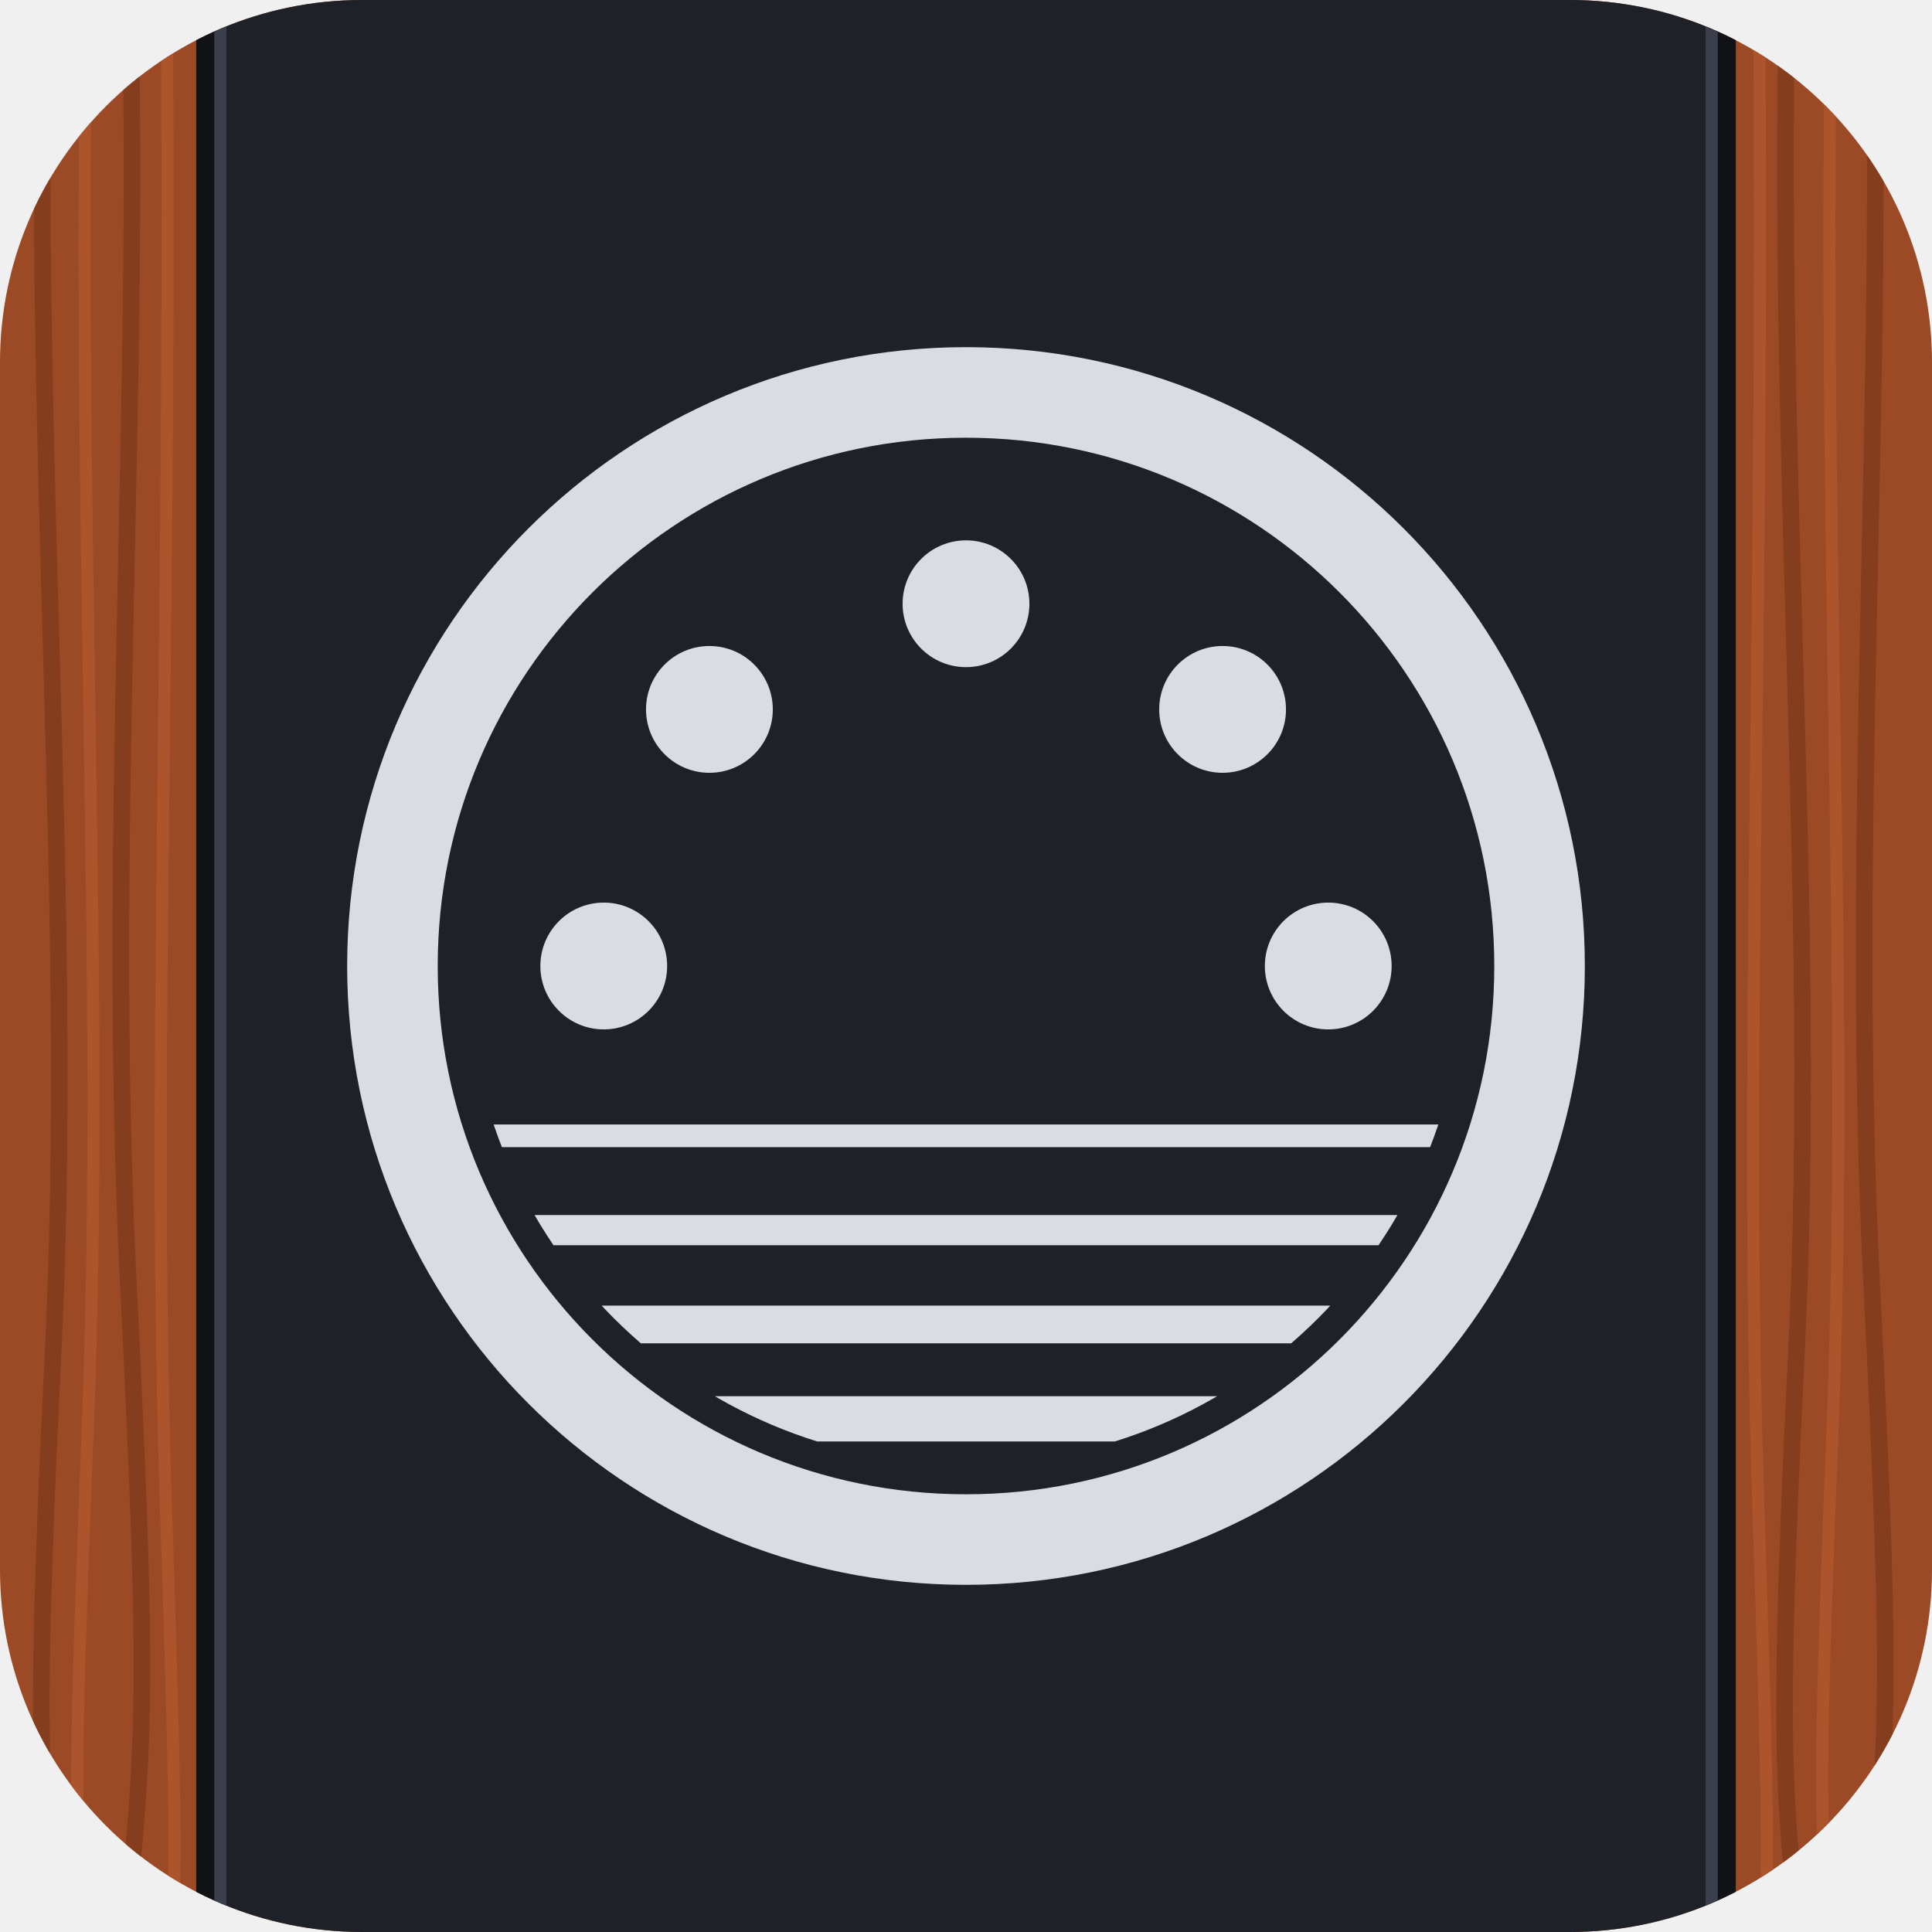
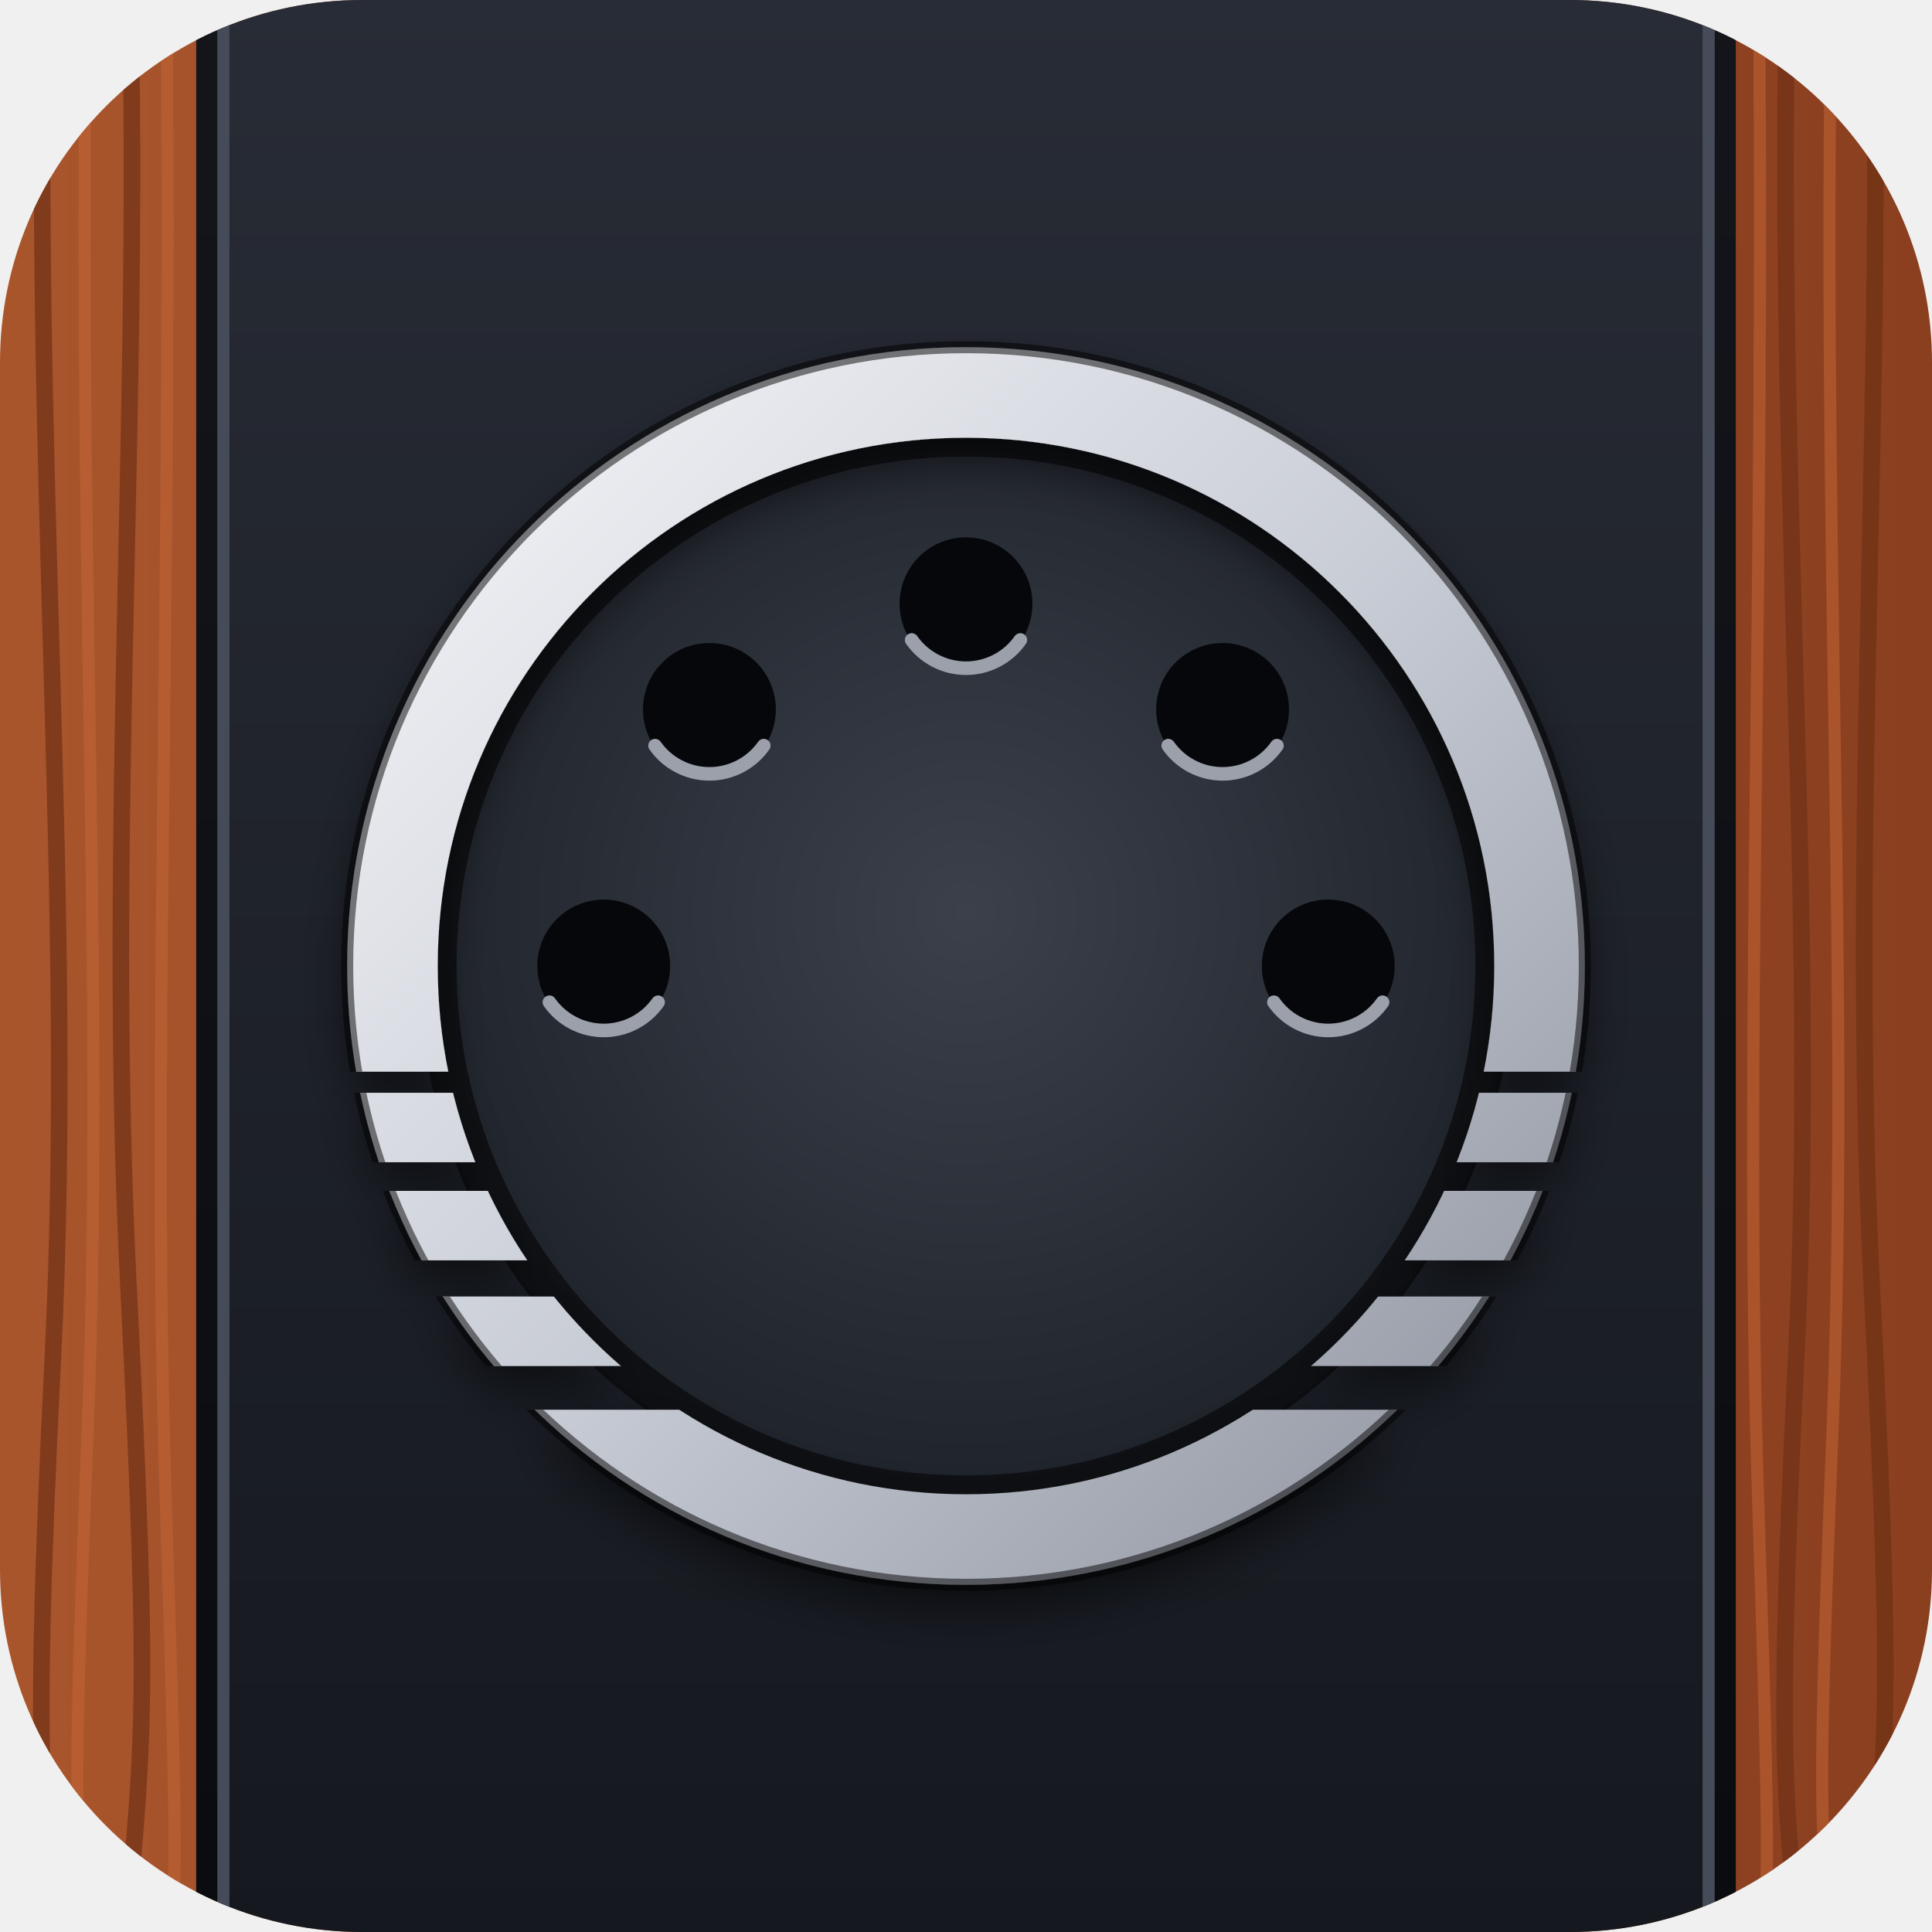
<svg xmlns="http://www.w3.org/2000/svg" viewBox="0 0 128 128" width="128" height="128" role="img" aria-label="deepmind-midi">
  <defs>
    <clipPath id="case">
      <rect width="128" height="128" rx="24" />
    </clipPath>
    <clipPath id="cheeks">
      <rect x="0" width="13" height="128" />
      <rect x="115" width="13" height="128" />
    </clipPath>
-     <clipPath id="inside">
-       <circle cx="64" cy="64" r="33" />
-     </clipPath>
+     <linearGradient id="wood" x1="0" y1="0" x2="1" y2="0">
+       <stop offset="0" stop-color="#a9552c" />
+       <stop offset="1" stop-color="#8a3f1f" />
+     </linearGradient>
+     <linearGradient id="panel" x1="0" y1="0" x2="0" y2="1">
+       <stop offset="0" stop-color="#282c36" />
+       <stop offset="1" stop-color="#15181e" />
+     </linearGradient>
+     <linearGradient id="metal" x1="0" y1="0" x2="1" y2="1">
+       <stop offset="0" stop-color="#f4f5f8" />
+       <stop offset="0.5" stop-color="#c9cdd6" />
+       <stop offset="1" stop-color="#8e939f" />
+     </linearGradient>
+     <radialGradient id="recess" cx="0.5" cy="0.45" r="0.6">
+       <stop offset="0" stop-color="#3b404b" />
+       <stop offset="1" stop-color="#1c2027" />
+     </radialGradient>
+     <mask id="cuts">
+       <rect width="128" height="128" fill="#fff" />
+       <rect x="0" y="71" width="128" height="1.4" fill="#000" />
+       <rect x="0" y="77" width="128" height="1.9" fill="#000" />
+       <rect x="0" y="83.5" width="128" height="2.4" fill="#000" />
+       <rect x="0" y="90.5" width="128" height="2.9" fill="#000" />
+     </mask>
+     <filter id="drop" x="-20%" y="-20%" width="140%" height="150%">
+       <feDropShadow dx="0" dy="1.5" stdDeviation="1.6" flood-color="#000" flood-opacity="0.55" />
+     </filter>
  </defs>
  <g clip-path="url(#case)">
-     <rect width="128" height="128" fill="#9b4a25" />
+     <rect width="128" height="128" fill="url(#wood)" />
    <g clip-path="url(#cheeks)" fill="none" stroke-linecap="round">
-       <g stroke="#7a3719" stroke-width="1.1" opacity="0.7">
+       <g stroke="#6f3116" stroke-width="1.1" opacity="0.7">
        <path d="M 3 -4 C 2 30 5 60 3.5 90 S 3 120 4 132" />
        <path d="M 8.5 -4 C 9.5 25 7 55 8.5 85 S 9.5 115 8 132" />
        <path d="M 118.5 -4 C 117.5 30 120.5 60 119 90 S 118.5 120 119.5 132" />
        <path d="M 124 -4 C 125 25 122.5 55 124 85 S 125 115 123.5 132" />
      </g>
-       <g stroke="#b85c30" stroke-width="0.8" opacity="0.6">
+       <g stroke="#c26436" stroke-width="0.8" opacity="0.55">
        <path d="M 5.8 -4 C 5 35 7 65 5.8 95 S 5.2 120 6 132" />
        <path d="M 11 -4 C 11.5 40 10 70 11 100 S 11.5 125 10.8 132" />
        <path d="M 121.4 -4 C 120.6 35 122.6 65 121.4 95 S 120.8 120 121.6 132" />
        <path d="M 116.5 -4 C 117 40 115.5 70 116.5 100 S 117 125 116.3 132" />
      </g>
    </g>
-     <rect x="13" width="102" height="128" fill="#1e2128" />
-     <rect x="13" width="1.2" height="128" fill="#000" opacity="0.45" />
-     <rect x="113.8" width="1.2" height="128" fill="#000" opacity="0.45" />
-     <rect x="14.2" width="0.8" height="128" fill="#3a3f4b" />
-     <rect x="113" width="0.8" height="128" fill="#3a3f4b" />
+     <rect x="13" width="102" height="128" fill="url(#panel)" />
+     <rect x="13" width="1.4" height="128" fill="#000" opacity="0.5" />
+     <rect x="113.6" width="1.4" height="128" fill="#000" opacity="0.5" />
+     <rect x="14.4" width="0.8" height="128" fill="#454b58" />
+     <rect x="112.8" width="0.8" height="128" fill="#454b58" />
  </g>
-   <circle cx="64" cy="64" r="38" fill="none" stroke="#d9dce3" stroke-width="6" />
-   <g fill="#d9dce3">
-     <circle cx="64" cy="40" r="4.2" />
-     <circle cx="47" cy="47" r="4.2" />
-     <circle cx="81" cy="47" r="4.2" />
-     <circle cx="40" cy="64" r="4.2" />
-     <circle cx="88" cy="64" r="4.2" />
+   <circle cx="64" cy="64" r="36" fill="url(#recess)" />
+   <circle cx="64" cy="64" r="35" fill="none" stroke="#000" stroke-width="2.5" opacity="0.55" />
+   <g filter="url(#drop)">
+     <circle cx="64" cy="64" r="38" fill="none" stroke="url(#metal)" stroke-width="6" mask="url(#cuts)" />
  </g>
-   <g clip-path="url(#inside)" fill="#d9dce3">
-     <rect x="0" y="74.5" width="128" height="1.5" />
-     <rect x="0" y="80.5" width="128" height="2" />
-     <rect x="0" y="86.5" width="128" height="2.5" />
-     <rect x="0" y="92.5" width="128" height="3" />
+   <circle cx="64" cy="64" r="41" fill="none" stroke="#000" stroke-width="0.8" opacity="0.5" mask="url(#cuts)" />
+   <g>
+     <circle cx="64" cy="40" r="4.4" fill="#06070a" />
+     <circle cx="47" cy="47" r="4.4" fill="#06070a" />
+     <circle cx="81" cy="47" r="4.4" fill="#06070a" />
+     <circle cx="40" cy="64" r="4.4" fill="#06070a" />
+     <circle cx="88" cy="64" r="4.4" fill="#06070a" />
+     <g fill="none" stroke="#9ba0ab" stroke-width="0.9" stroke-linecap="round">
+       <path d="M 60.4 42.4 A 4.4 4.4 0 0 0 67.6 42.4" />
+       <path d="M 43.4 49.4 A 4.4 4.4 0 0 0 50.6 49.4" />
+       <path d="M 77.4 49.4 A 4.4 4.4 0 0 0 84.6 49.4" />
+       <path d="M 36.4 66.4 A 4.4 4.4 0 0 0 43.6 66.4" />
+       <path d="M 84.4 66.4 A 4.4 4.4 0 0 0 91.6 66.4" />
+     </g>
  </g>
</svg>
